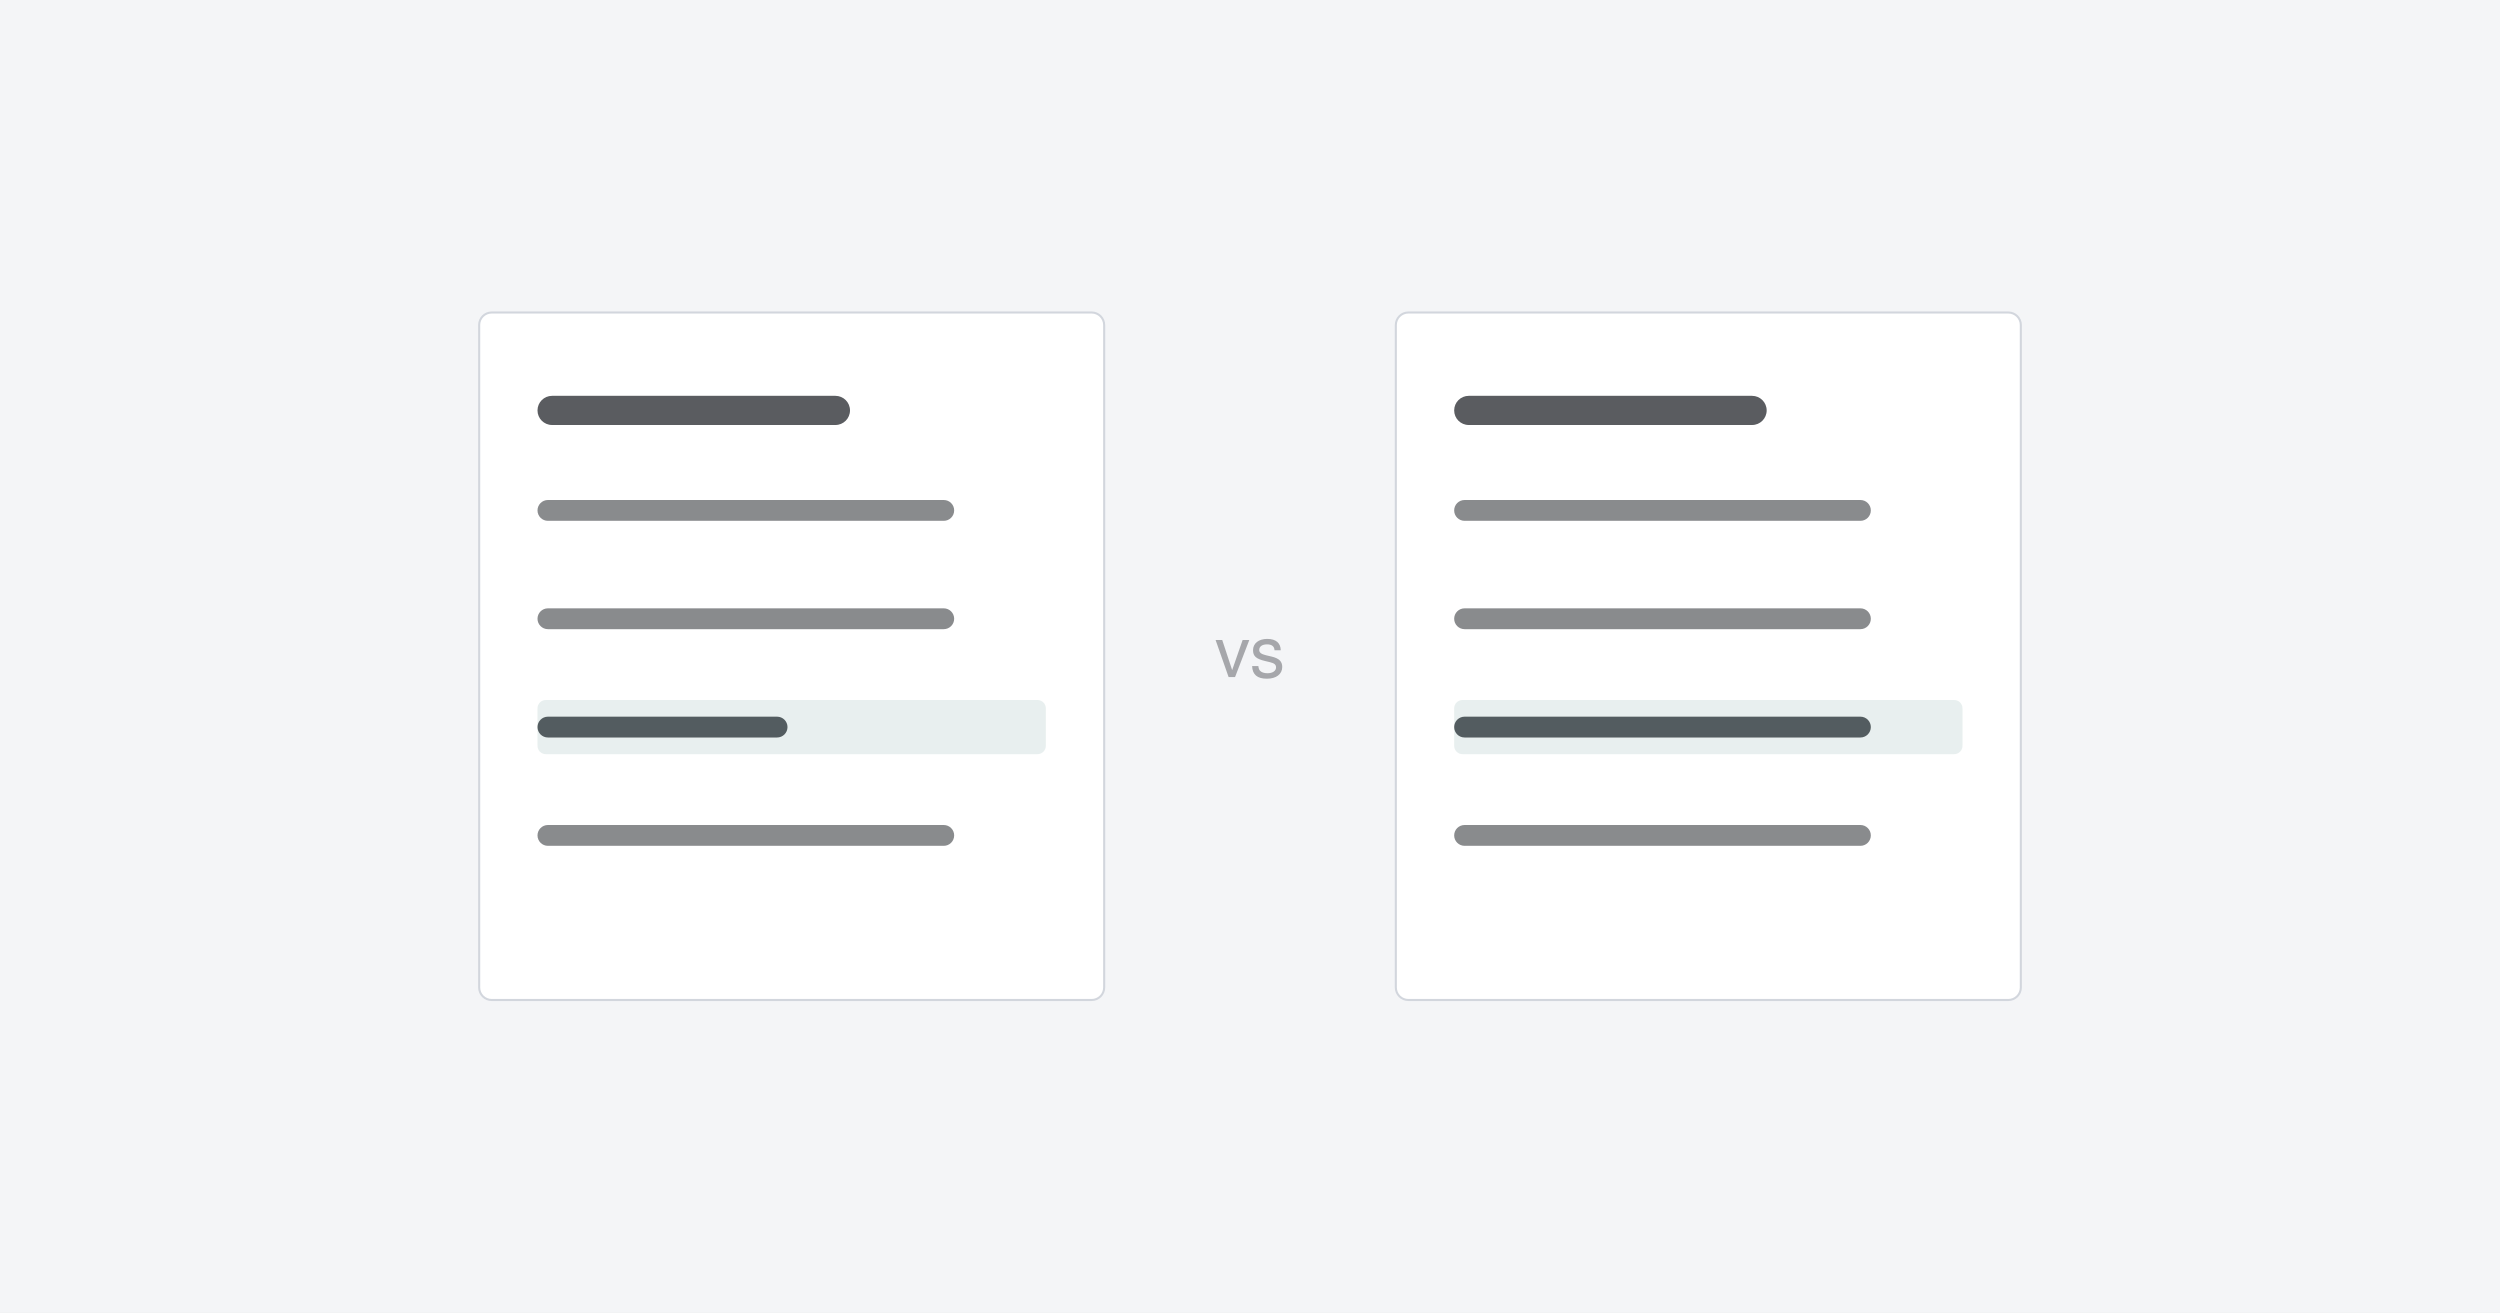
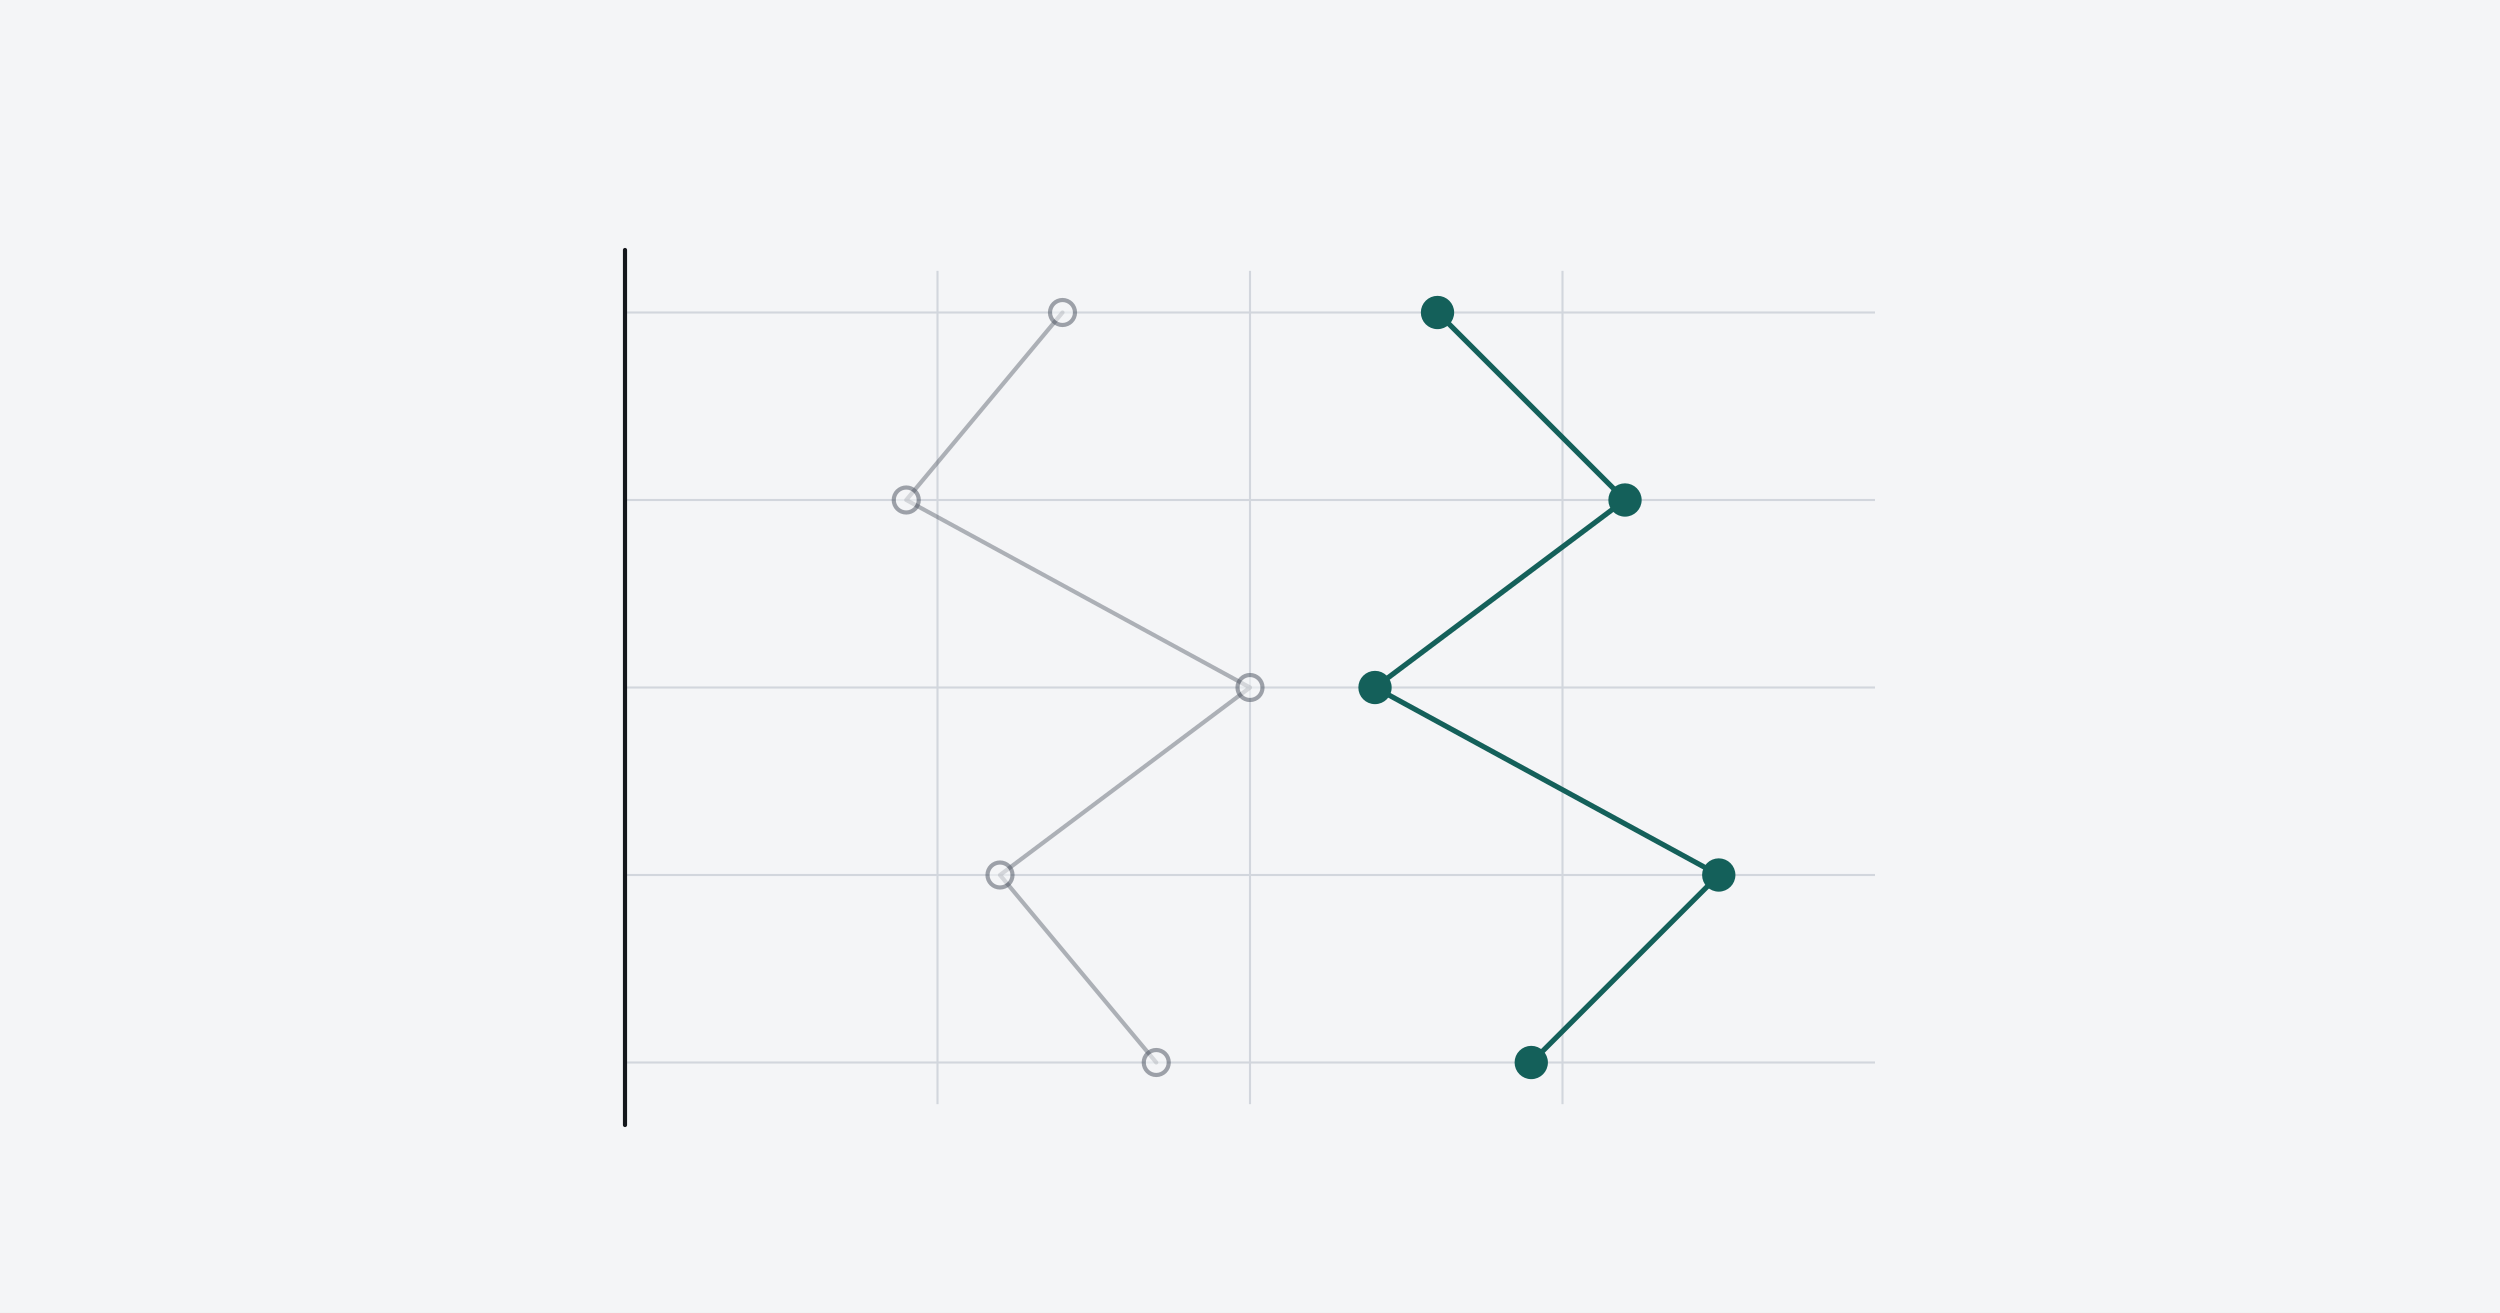
- <svg xmlns="http://www.w3.org/2000/svg" viewBox="0 0 1200 630" width="1200" height="630" role="img">
-   <rect width="1200" height="630" fill="#f4f5f7" />
-   <rect x="230" y="150" width="300" height="330" rx="6" fill="#ffffff" stroke="#d2d6dd" />
-   <rect x="258" y="190" width="150" height="14" rx="7" fill="#14171c" opacity="0.7" />
-   <rect x="258" y="240" width="200" height="10" rx="5" fill="#14171c" opacity="0.5" />
-   <rect x="258" y="292" width="200" height="10" rx="5" fill="#14171c" opacity="0.5" />
-   <rect x="258" y="344" width="120" height="10" rx="5" fill="#14171c" opacity="0.7" />
-   <rect x="258" y="396" width="200" height="10" rx="5" fill="#14171c" opacity="0.5" />
-   <rect x="258" y="336" width="244" height="26" rx="4" fill="#14605a" opacity="0.10" />
-   <rect x="670" y="150" width="300" height="330" rx="6" fill="#ffffff" stroke="#d2d6dd" />
-   <rect x="698" y="190" width="150" height="14" rx="7" fill="#14171c" opacity="0.7" />
-   <rect x="698" y="240" width="200" height="10" rx="5" fill="#14171c" opacity="0.5" />
-   <rect x="698" y="292" width="200" height="10" rx="5" fill="#14171c" opacity="0.5" />
-   <rect x="698" y="344" width="200" height="10" rx="5" fill="#14171c" opacity="0.7" />
-   <rect x="698" y="396" width="200" height="10" rx="5" fill="#14171c" opacity="0.5" />
-   <rect x="698" y="336" width="244" height="26" rx="4" fill="#14605a" opacity="0.10" />
-   <text x="600" y="325" text-anchor="middle" font-family="Helvetica,Arial" font-size="34" fill="#14171c" opacity="0.35">vs</text>
+ <svg xmlns="http://www.w3.org/2000/svg" viewBox="0 0 1200 630" width="1200" height="630" role="img" aria-label="Two candidates scored against the same five criteria, one path resolving ahead of the other">
+   <style>
+     .ground { fill: #f4f5f7 }
+     .rule   { stroke: #d2d6dd; stroke-width: 1 }
+     .tick   { stroke: #d2d6dd; stroke-width: 1 }
+     .lost   { fill: none; stroke: #545b67; stroke-width: 2; stroke-linejoin: round; stroke-linecap: round; opacity: .45 }
+     .won    { fill: none; stroke: #14605a; stroke-width: 2.5; stroke-linejoin: round; stroke-linecap: round }
+     .node-l { fill: #f4f5f7; stroke: #545b67; stroke-width: 2; opacity: .55 }
+     .node-w { fill: #14605a; stroke: #14605a; stroke-width: 2 }
+     .axis   { stroke: #14171c; stroke-width: 2; stroke-linecap: round }
+ 
+     /* One authored moment: the winning path draws itself, once. Its resting
+        state is complete, so disabling motion leaves the finished diagram. */
+     .won { stroke-dasharray: 620; stroke-dashoffset: 0; animation: draw 1.5s cubic-bezier(.16,1,.3,1) both }
+     .node-w { animation: settle .5s cubic-bezier(.16,1,.3,1) both }
+     .node-w:nth-of-type(1) { animation-delay: .5s }
+     .node-w:nth-of-type(2) { animation-delay: .7s }
+     .node-w:nth-of-type(3) { animation-delay: .9s }
+     .node-w:nth-of-type(4) { animation-delay: 1.1s }
+     .node-w:nth-of-type(5) { animation-delay: 1.3s }
+     @keyframes draw   { from { stroke-dashoffset: 620 } to { stroke-dashoffset: 0 } }
+     @keyframes settle { from { r: 0 } to { r: 7 } }
+     @media (prefers-reduced-motion: reduce) {
+       .won, .node-w { animation: none }
+     }
+   </style>
+   <rect class="ground" width="1200" height="630" />
+   <g class="rule">
+     <line x1="300" y1="150" x2="900" y2="150" />
+     <line x1="300" y1="240" x2="900" y2="240" />
+     <line x1="300" y1="330" x2="900" y2="330" />
+     <line x1="300" y1="420" x2="900" y2="420" />
+     <line x1="300" y1="510" x2="900" y2="510" />
+   </g>
+   <g class="tick">
+     <line x1="450" y1="130" x2="450" y2="530" />
+     <line x1="600" y1="130" x2="600" y2="530" />
+     <line x1="750" y1="130" x2="750" y2="530" />
+   </g>
+   <line class="axis" x1="300" y1="120" x2="300" y2="540" />
+   <polyline class="lost" points="510,150 435,240 600,330 480,420 555,510" />
+   <g>
+     <circle class="node-l" cx="510" cy="150" r="6" />
+     <circle class="node-l" cx="435" cy="240" r="6" />
+     <circle class="node-l" cx="600" cy="330" r="6" />
+     <circle class="node-l" cx="480" cy="420" r="6" />
+     <circle class="node-l" cx="555" cy="510" r="6" />
+   </g>
+   <polyline class="won" points="690,150 780,240 660,330 825,420 735,510" />
+   <circle class="node-w" cx="690" cy="150" r="7" />
+   <circle class="node-w" cx="780" cy="240" r="7" />
+   <circle class="node-w" cx="660" cy="330" r="7" />
+   <circle class="node-w" cx="825" cy="420" r="7" />
+   <circle class="node-w" cx="735" cy="510" r="7" />
</svg>
